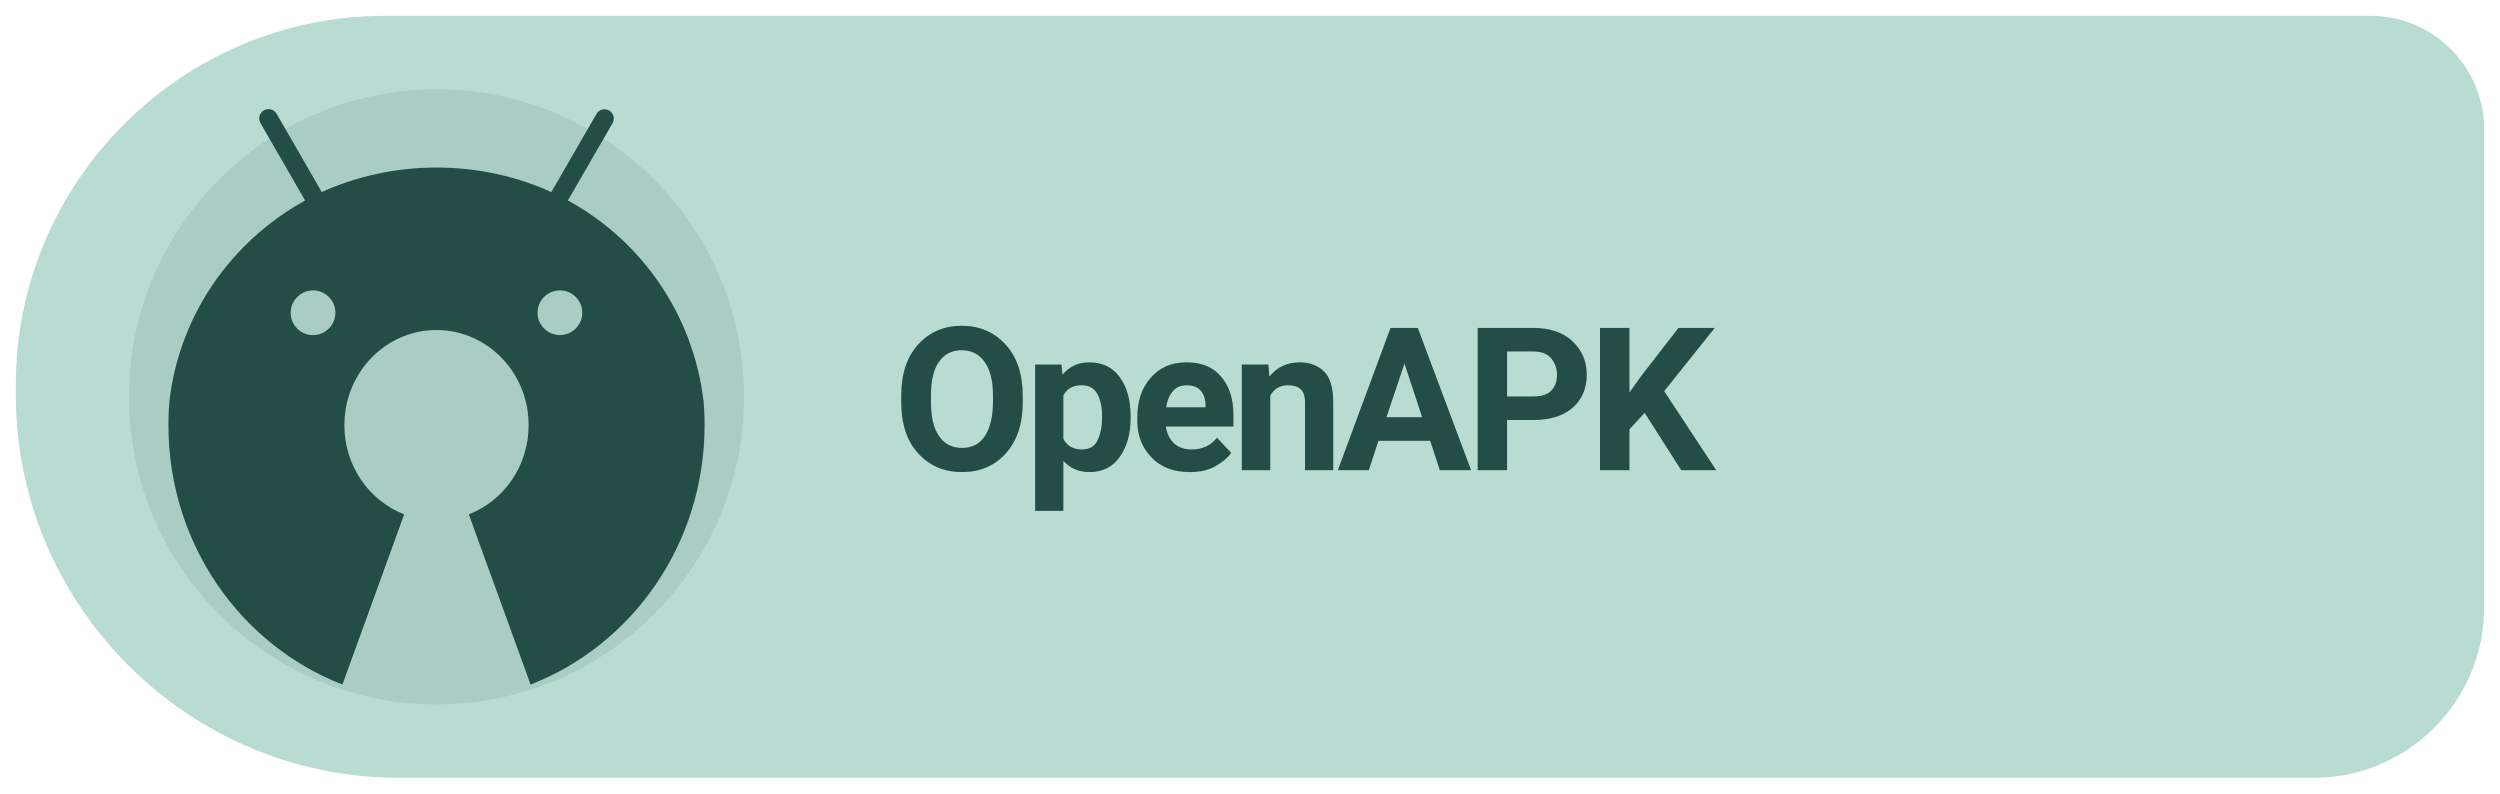
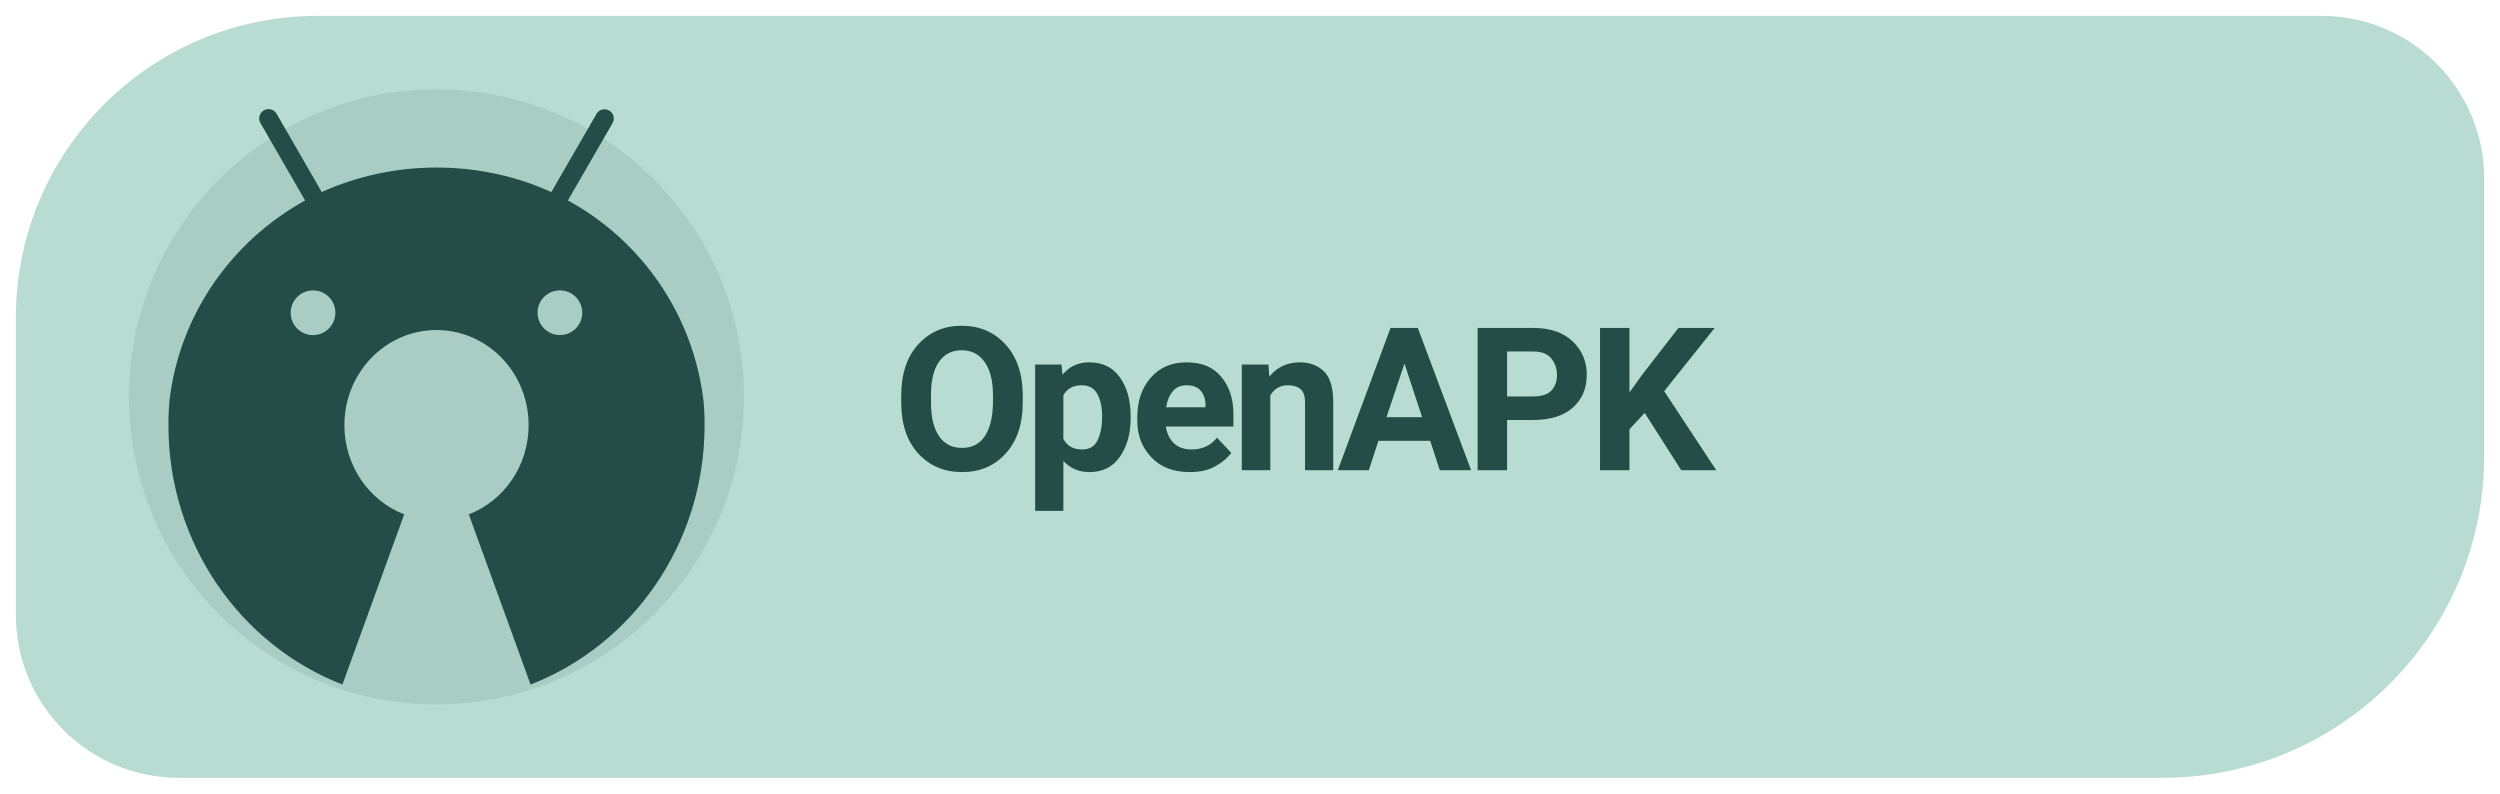
<svg xmlns="http://www.w3.org/2000/svg" width="126" height="40" viewBox="0 0 126 40" role="img" aria-label="Get Levyra on OpenAPK">
-   <path d="M 19.37 0.8 L 119.49 0.8 C 122.63 0.8 125.2 3.37 125.2 6.51 L 125.2 30.63 C 125.2 35.34 121.34 39.2 116.63 39.2 L 20.09 39.2 C 9.48 39.2 0.8 30.52 0.8 19.91 L 0.8 19.37 C 0.8 9.16 9.16 0.8 19.37 0.8 Z" fill="#B8DCD1" />
+   <path d="M 16 .8 H 117 A 8.2 8.2 0 0 1 125.2 9 V 23 A 16.2 16.2 0 0 1 109 39.2 H 9 A 8.2 8.2 0 0 1 .8 31 V 16 A 15.2 15.2 0 0 1 16 .8 Z" fill="#B8DCD1" />
  <circle cx="22" cy="20" r="15.5" fill="#244D47" fill-opacity=".10" />
  <g transform="translate(-0.014 -0.568) scale(0.9613)">
    <g transform="translate(6.5 5) scale(.041)">
      <path fill="#244D47" d="M742.4,418.6c-0.2-4.1-0.5-8.1-0.8-12.2c-12.9-111.3-79-205.3-171.9-256.7l-1.7-0.9l0,0l9.2-15.9l47.9-82.9c1-1.7,1.6-3.7,1.6-5.9c0-6.6-5.3-11.9-11.9-11.9c-4.4,0-8.2,2.4-10.2,5.9l0,0l-47.9,82.9l-9.9,17.1c-43.1-19.8-93.6-31.4-146.8-31.4c-52.3,0-102,11.2-146.8,31.3l0,0.1l-2.2,0.9c0.7-0.3,1.5-0.7,2.2-1l-9.8-17.1l-47.9-83c-2.1-3.6-5.9-5.9-10.3-5.9c-6.6,0-11.9,5.3-11.9,11.9c0,2.2,0.6,4.2,1.6,6l0,0l47.9,83l9.2,15.9C137.6,201,71.5,294.8,58.5,404.8c-0.4,4.6-0.7,9.2-0.9,13.8c-0.3,5.8-0.4,11.7-0.4,17.6c0,151.8,92.5,281.2,222.5,331.6l79-217.6c-44.7-17.3-76.5-61.8-76.5-114c0-6,0.4-11.9,1.2-17.6c8.3-58.9,57.3-104.1,116.6-104.1c59.3,0,108.4,45.2,116.6,104.1c0.8,5.8,1.2,11.6,1.2,17.6c0,52.2-31.8,96.7-76.5,114l79,217.6c130-50.4,222.5-179.8,222.5-331.6C742.9,430.3,742.7,424.4,742.4,418.6z M242.1,263.8c15.8,0,28.6,12.8,28.6,28.6c0,15.8-12.8,28.5-28.6,28.6c-15.8,0-28.6-12.8-28.6-28.6C213.6,276.6,226.4,263.8,242.1,263.8z M557.8,263.8c15.8,0,28.6,12.8,28.6,28.6c0,15.8-12.8,28.5-28.6,28.5c-15.8,0-28.6-12.8-28.6-28.6C529.2,276.6,542,263.8,557.8,263.8z" />
    </g>
  </g>
  <text x="45" y="23.7" font-family="system-ui,-apple-system,'Segoe UI',Roboto,Arial,sans-serif" font-size="10.1" font-weight="690" letter-spacing="-.35" fill="#244D47">OpenAPK</text>
</svg>
